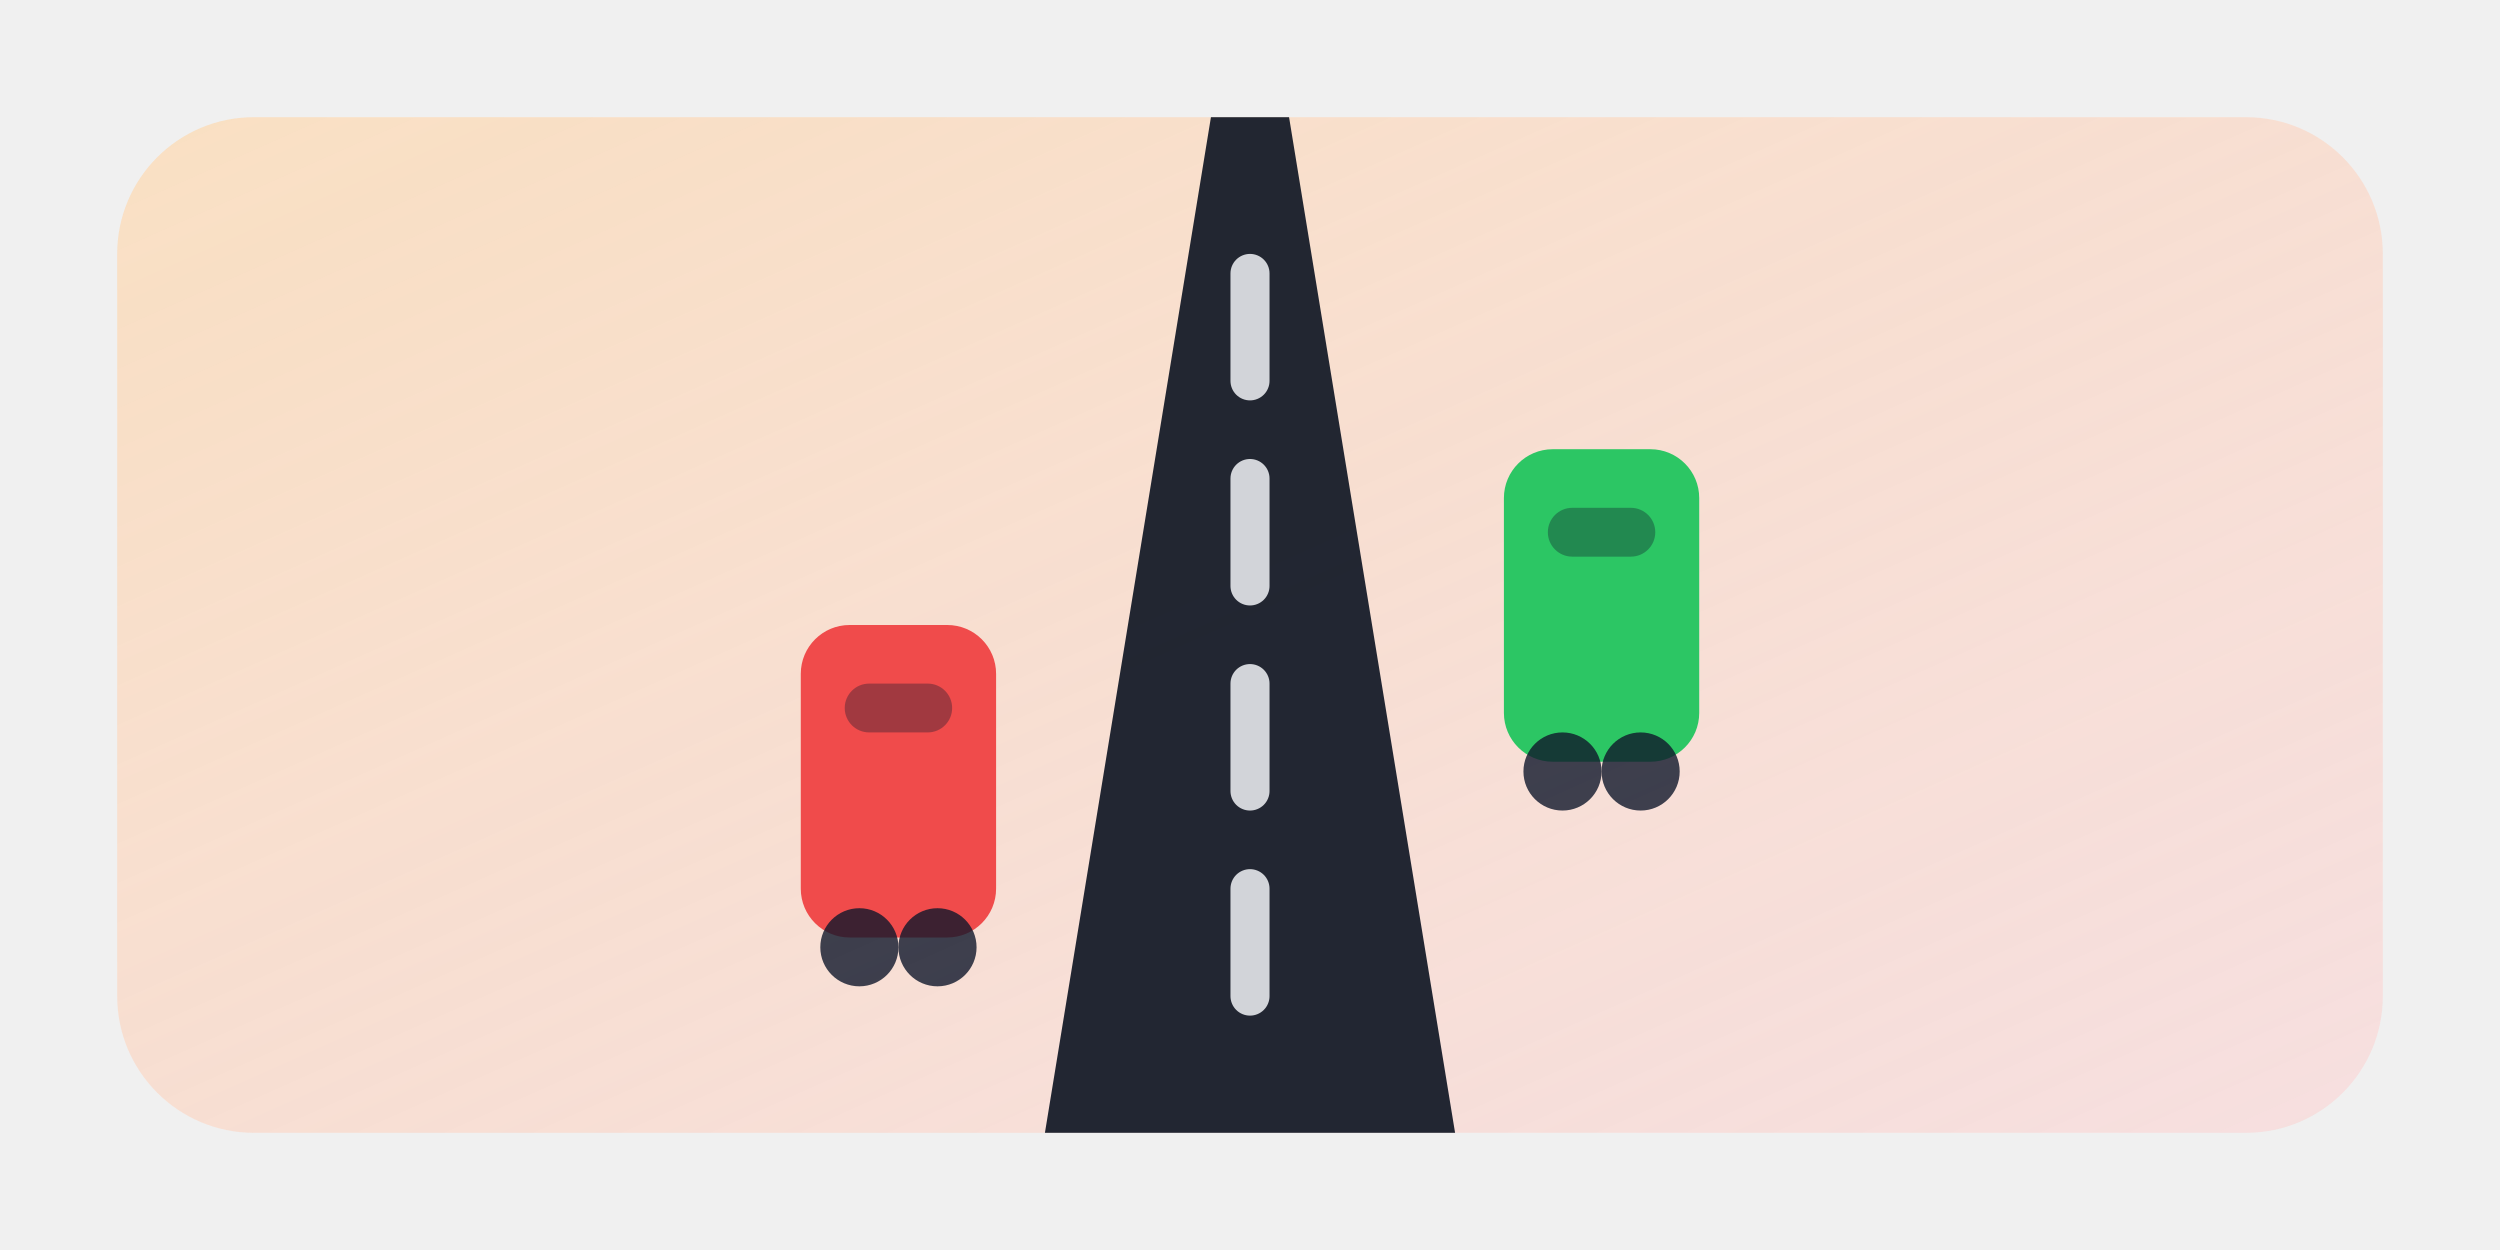
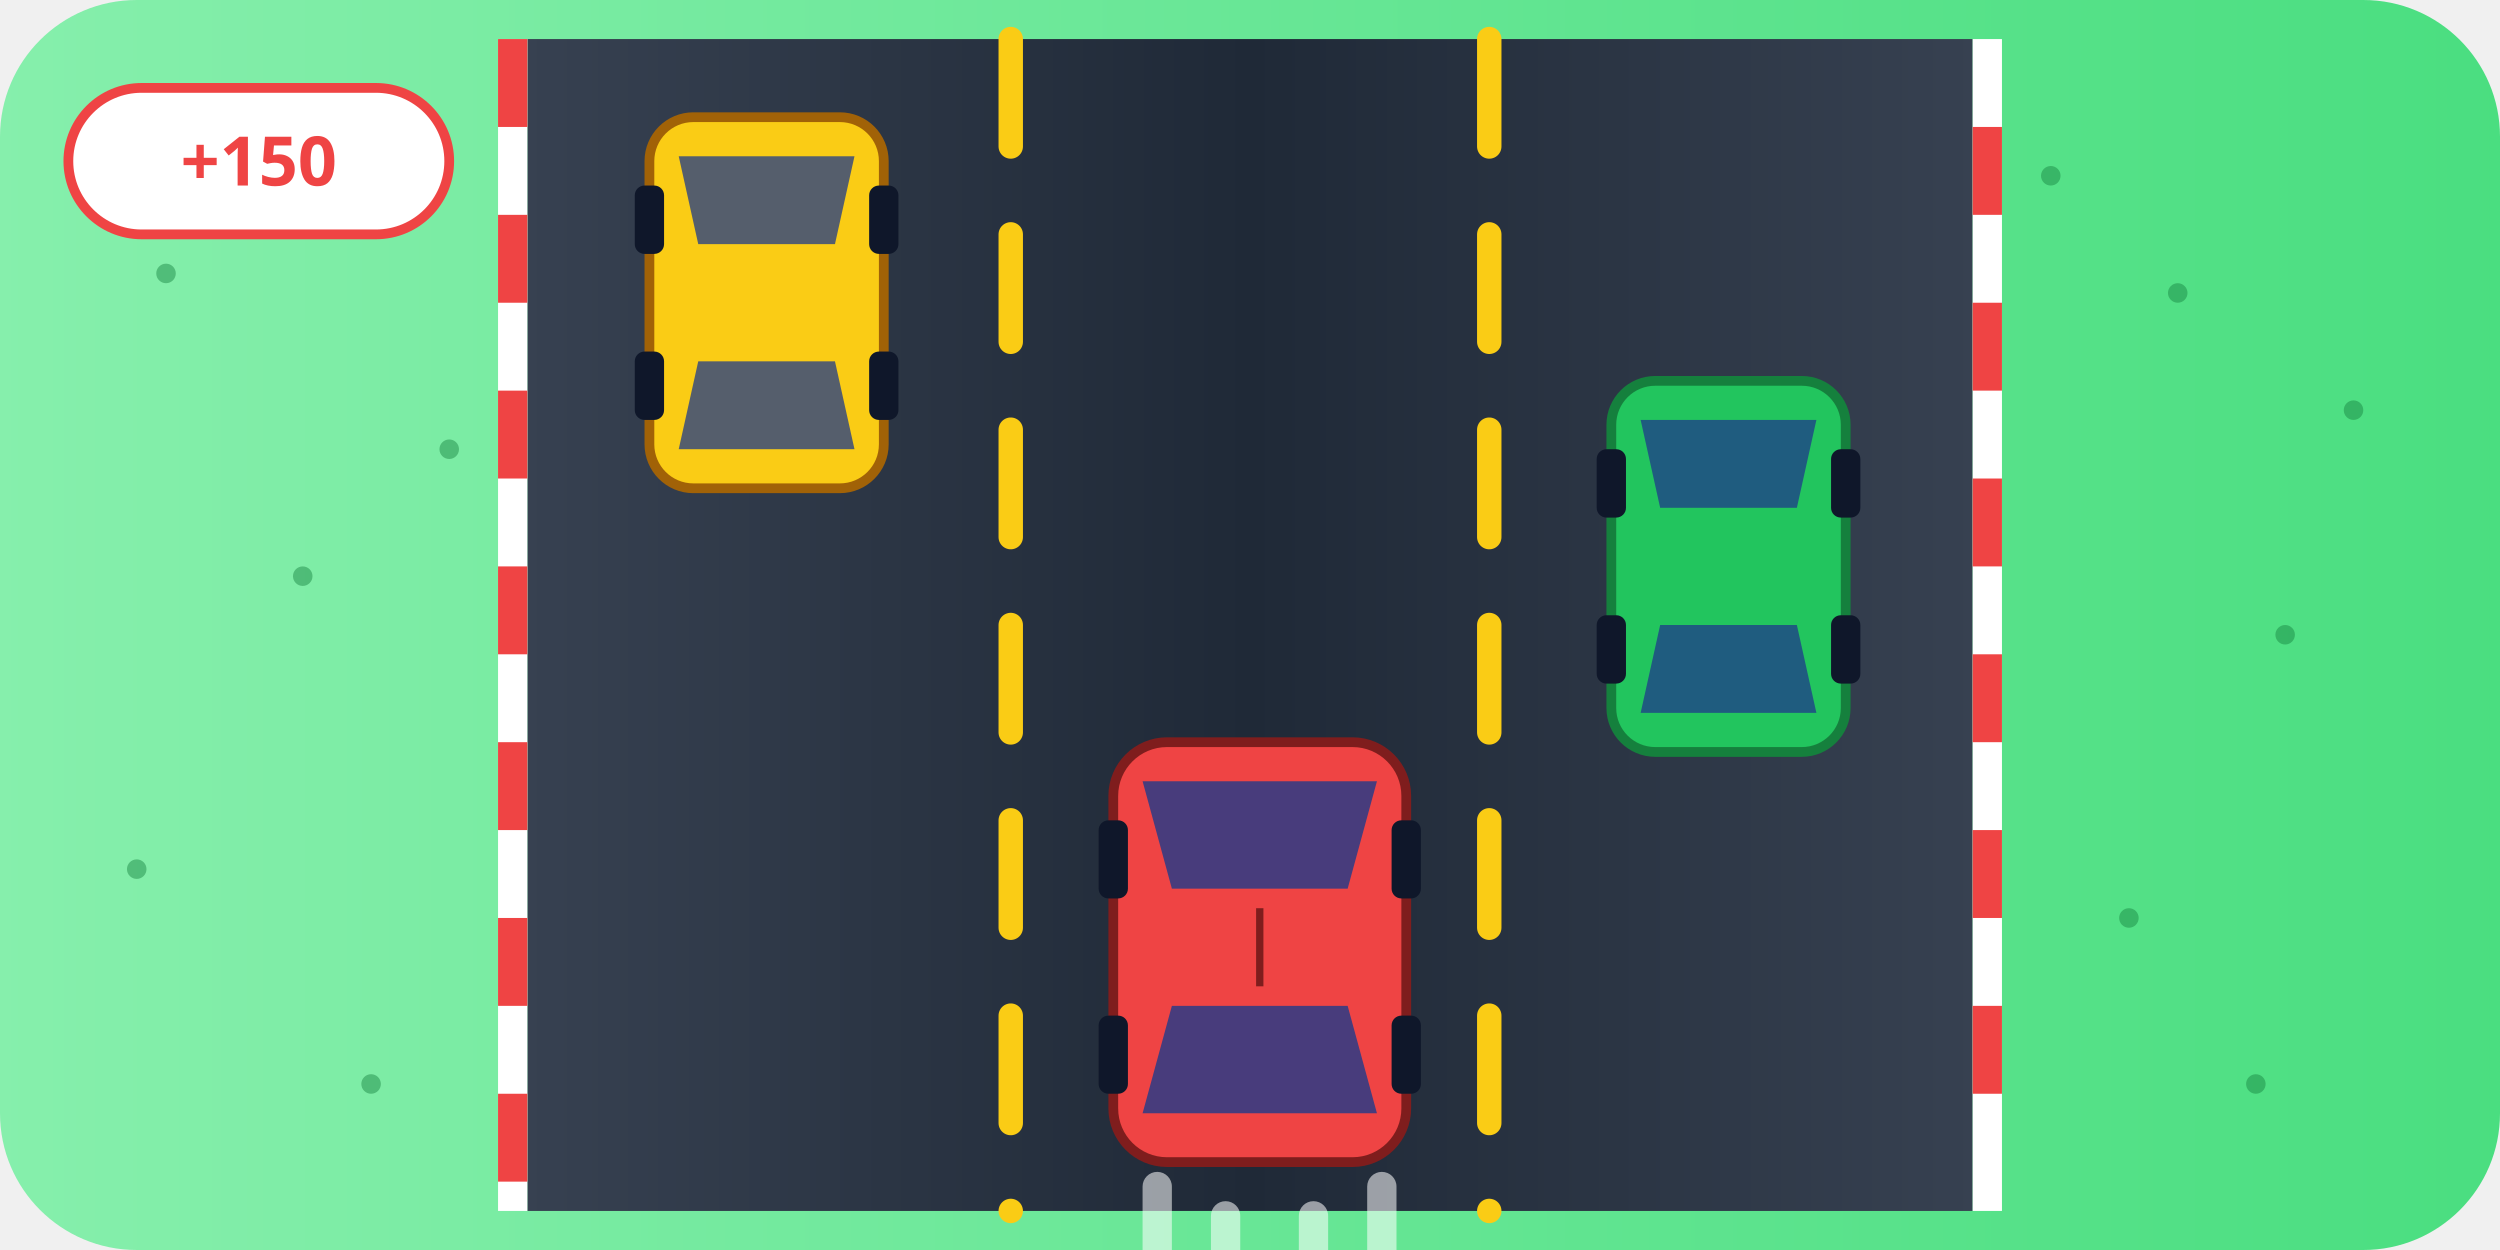
<svg xmlns="http://www.w3.org/2000/svg" viewBox="0 0 512 256" role="img" aria-label="Road Fighter preview">
  <defs>
-     <linearGradient id="rfBg" x1="0" y1="0" x2="1" y2="1">
-       <stop offset="0" stop-color="#fed7aa" stop-opacity="0.65" />
-       <stop offset="1" stop-color="#fecaca" stop-opacity="0.45" />
+     <linearGradient id="rfGrass" x1="0" y1="0" x2="1" y2="0">
+       <stop offset="0%" stop-color="#86EFAC" />
+       <stop offset="100%" stop-color="#4ADE80" />
+     </linearGradient>
+     <linearGradient id="rfRoad" x1="0" y1="0" x2="1" y2="0">
+       <stop offset="0%" stop-color="#374151" />
+       <stop offset="50%" stop-color="#1F2937" />
+       <stop offset="100%" stop-color="#374151" />
    </linearGradient>
  </defs>
-   <rect x="24" y="24" width="464" height="208" rx="28" fill="url(#rfBg)" />
-   <path d="M214 232l34-208h16l34 208" fill="#0b1220" opacity="0.9" />
-   <g stroke="#e5e7eb" stroke-width="8" stroke-linecap="round" opacity="0.9">
-     <path d="M256 56v22" />
-     <path d="M256 98v22" />
-     <path d="M256 140v22" />
-     <path d="M256 182v22" />
+   <rect width="512" height="256" rx="28" fill="url(#rfGrass)" />
+   <g fill="#15803D" opacity="0.45">
+     <circle cx="34" cy="56" r="2" />
+     <circle cx="62" cy="118" r="2" />
+     <circle cx="28" cy="178" r="2" />
+     <circle cx="76" cy="222" r="2" />
+     <circle cx="50" cy="36" r="2" />
+     <circle cx="92" cy="92" r="2" />
+     <circle cx="446" cy="60" r="2" />
+     <circle cx="468" cy="130" r="2" />
+     <circle cx="436" cy="188" r="2" />
+     <circle cx="462" cy="222" r="2" />
+     <circle cx="482" cy="84" r="2" />
+     <circle cx="420" cy="36" r="2" />
  </g>
-   <g>
-     <rect x="164" y="128" width="40" height="64" rx="10" fill="#ef4444" opacity="0.95" />
-     <rect x="308" y="92" width="40" height="64" rx="10" fill="#22c55e" opacity="0.95" />
-     <rect x="173" y="140" width="22" height="10" rx="5" fill="#0f172a" opacity="0.35" />
-     <rect x="317" y="104" width="22" height="10" rx="5" fill="#0f172a" opacity="0.35" />
-     <circle cx="176" cy="194" r="8" fill="#0f172a" opacity="0.8" />
-     <circle cx="192" cy="194" r="8" fill="#0f172a" opacity="0.8" />
-     <circle cx="320" cy="158" r="8" fill="#0f172a" opacity="0.8" />
-     <circle cx="336" cy="158" r="8" fill="#0f172a" opacity="0.8" />
+   <rect x="108" y="8" width="296" height="240" fill="url(#rfRoad)" />
+   <rect x="102" y="8" width="6" height="240" fill="white" />
+   <rect x="404" y="8" width="6" height="240" fill="white" />
+   <g fill="#EF4444">
+     <rect x="102" y="8" width="6" height="18" />
+     <rect x="102" y="44" width="6" height="18" />
+     <rect x="102" y="80" width="6" height="18" />
+     <rect x="102" y="116" width="6" height="18" />
+     <rect x="102" y="152" width="6" height="18" />
+     <rect x="102" y="188" width="6" height="18" />
+     <rect x="102" y="224" width="6" height="18" />
+     <rect x="404" y="26" width="6" height="18" />
+     <rect x="404" y="62" width="6" height="18" />
+     <rect x="404" y="98" width="6" height="18" />
+     <rect x="404" y="134" width="6" height="18" />
+     <rect x="404" y="170" width="6" height="18" />
+     <rect x="404" y="206" width="6" height="18" />
+   </g>
+   <g stroke="#FACC15" stroke-width="5" stroke-linecap="round" stroke-dasharray="22,18">
+     <line x1="207" y1="8" x2="207" y2="248" />
+     <line x1="305" y1="8" x2="305" y2="248" />
+   </g>
+   <g transform="translate(133, 24)">
+     <rect x="0" y="0" width="48" height="76" rx="9" fill="#FACC15" stroke="#A16207" stroke-width="2" />
+     <path d="M 6,8 L 42,8 L 38,26 L 10,26 Z" fill="#1E3A8A" opacity="0.75" />
+     <path d="M 10,50 L 38,50 L 42,68 L 6,68 Z" fill="#1E3A8A" opacity="0.75" />
+     <rect x="-3" y="14" width="6" height="14" rx="2" fill="#0F172A" />
+     <rect x="45" y="14" width="6" height="14" rx="2" fill="#0F172A" />
+     <rect x="-3" y="48" width="6" height="14" rx="2" fill="#0F172A" />
+     <rect x="45" y="48" width="6" height="14" rx="2" fill="#0F172A" />
+   </g>
+   <g transform="translate(330, 78)">
+     <rect x="0" y="0" width="48" height="76" rx="9" fill="#22C55E" stroke="#15803D" stroke-width="2" />
+     <path d="M 6,8 L 42,8 L 38,26 L 10,26 Z" fill="#1E3A8A" opacity="0.75" />
+     <path d="M 10,50 L 38,50 L 42,68 L 6,68 Z" fill="#1E3A8A" opacity="0.75" />
+     <rect x="-3" y="14" width="6" height="14" rx="2" fill="#0F172A" />
+     <rect x="45" y="14" width="6" height="14" rx="2" fill="#0F172A" />
+     <rect x="-3" y="48" width="6" height="14" rx="2" fill="#0F172A" />
+     <rect x="45" y="48" width="6" height="14" rx="2" fill="#0F172A" />
+   </g>
+   <g transform="translate(228, 152)">
+     <g fill="white" opacity="0.55">
+       <rect x="6" y="88" width="6" height="20" rx="3" />
+       <rect x="20" y="94" width="6" height="14" rx="3" />
+       <rect x="38" y="94" width="6" height="14" rx="3" />
+       <rect x="52" y="88" width="6" height="20" rx="3" />
+     </g>
+     <rect x="0" y="0" width="60" height="86" rx="11" fill="#EF4444" stroke="#7F1D1D" stroke-width="2" />
+     <path d="M 6,8 L 54,8 L 48,30 L 12,30 Z" fill="#1E3A8A" opacity="0.8" />
+     <path d="M 12,54 L 48,54 L 54,76 L 6,76 Z" fill="#1E3A8A" opacity="0.8" />
+     <line x1="30" y1="34" x2="30" y2="50" stroke="#7F1D1D" stroke-width="1.5" />
+     <rect x="-3" y="16" width="6" height="16" rx="2" fill="#0F172A" />
+     <rect x="57" y="16" width="6" height="16" rx="2" fill="#0F172A" />
+     <rect x="-3" y="56" width="6" height="16" rx="2" fill="#0F172A" />
+     <rect x="57" y="56" width="6" height="16" rx="2" fill="#0F172A" />
+   </g>
+   <g transform="translate(14, 18)">
+     <rect x="0" y="0" width="78" height="30" rx="15" fill="white" stroke="#EF4444" stroke-width="2" />
+     <text x="39" y="20" text-anchor="middle" font-family="sans-serif" font-weight="bold" font-size="14" fill="#EF4444">+150</text>
  </g>
</svg>
